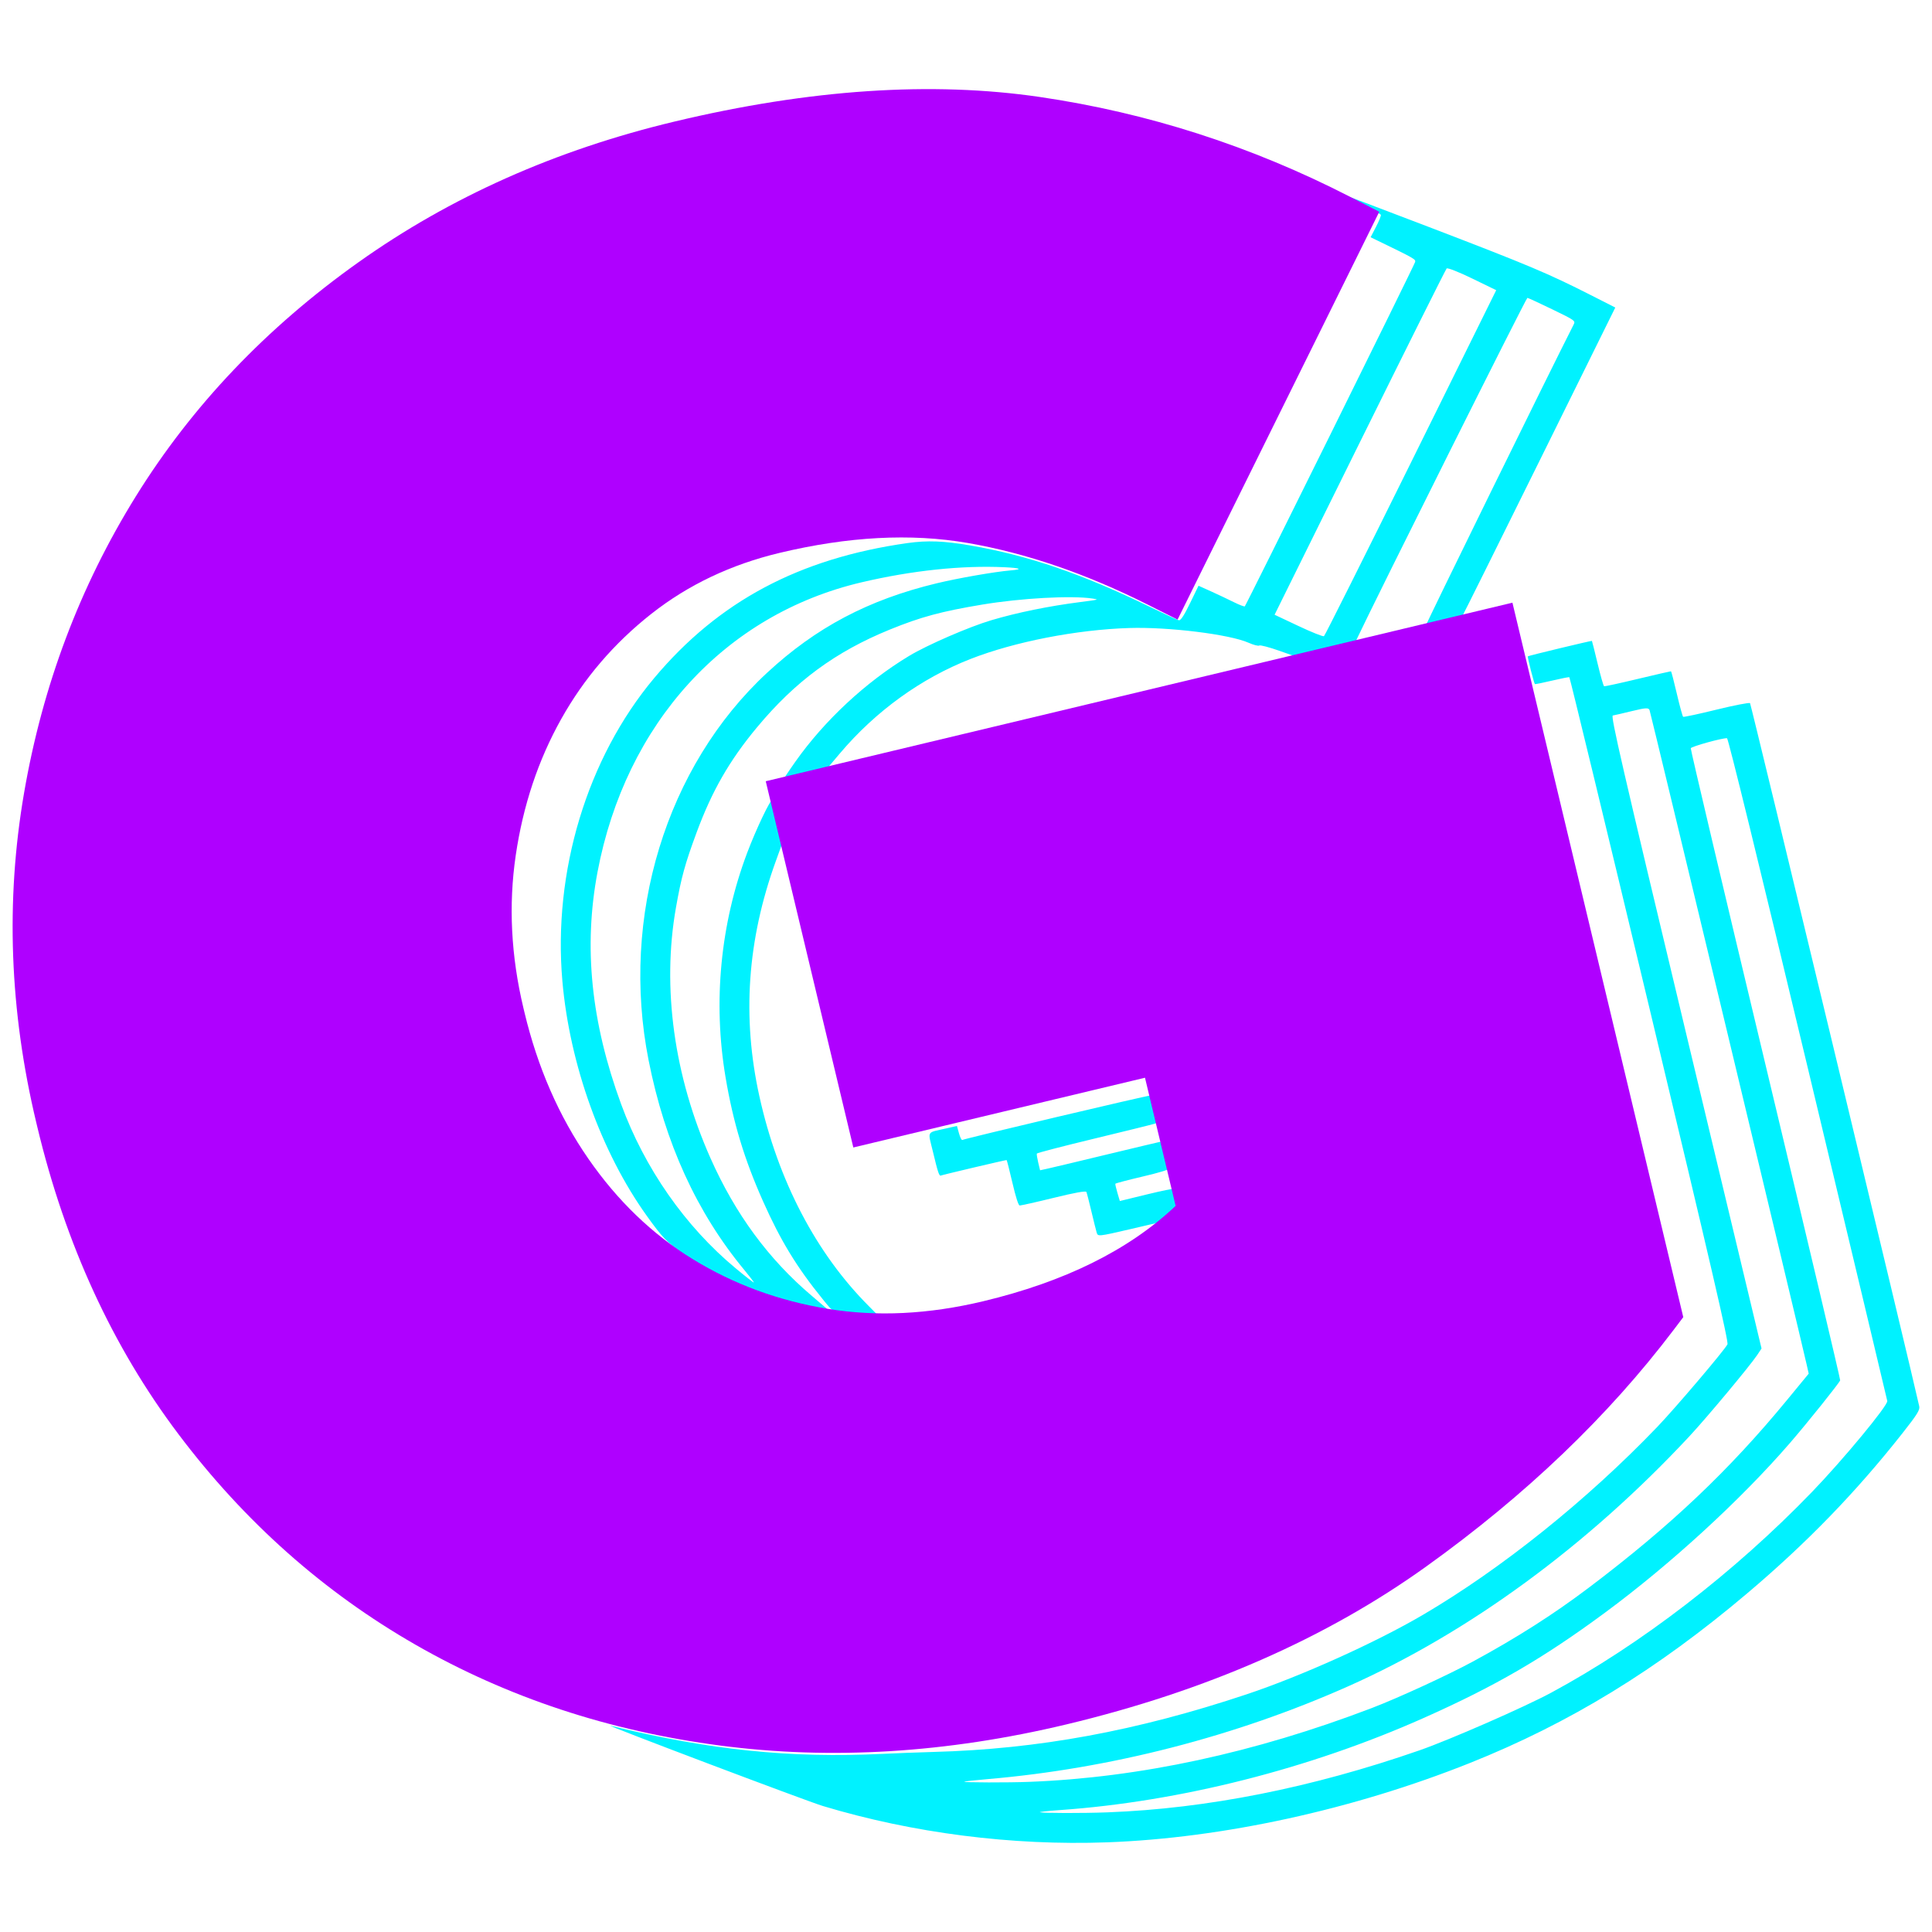
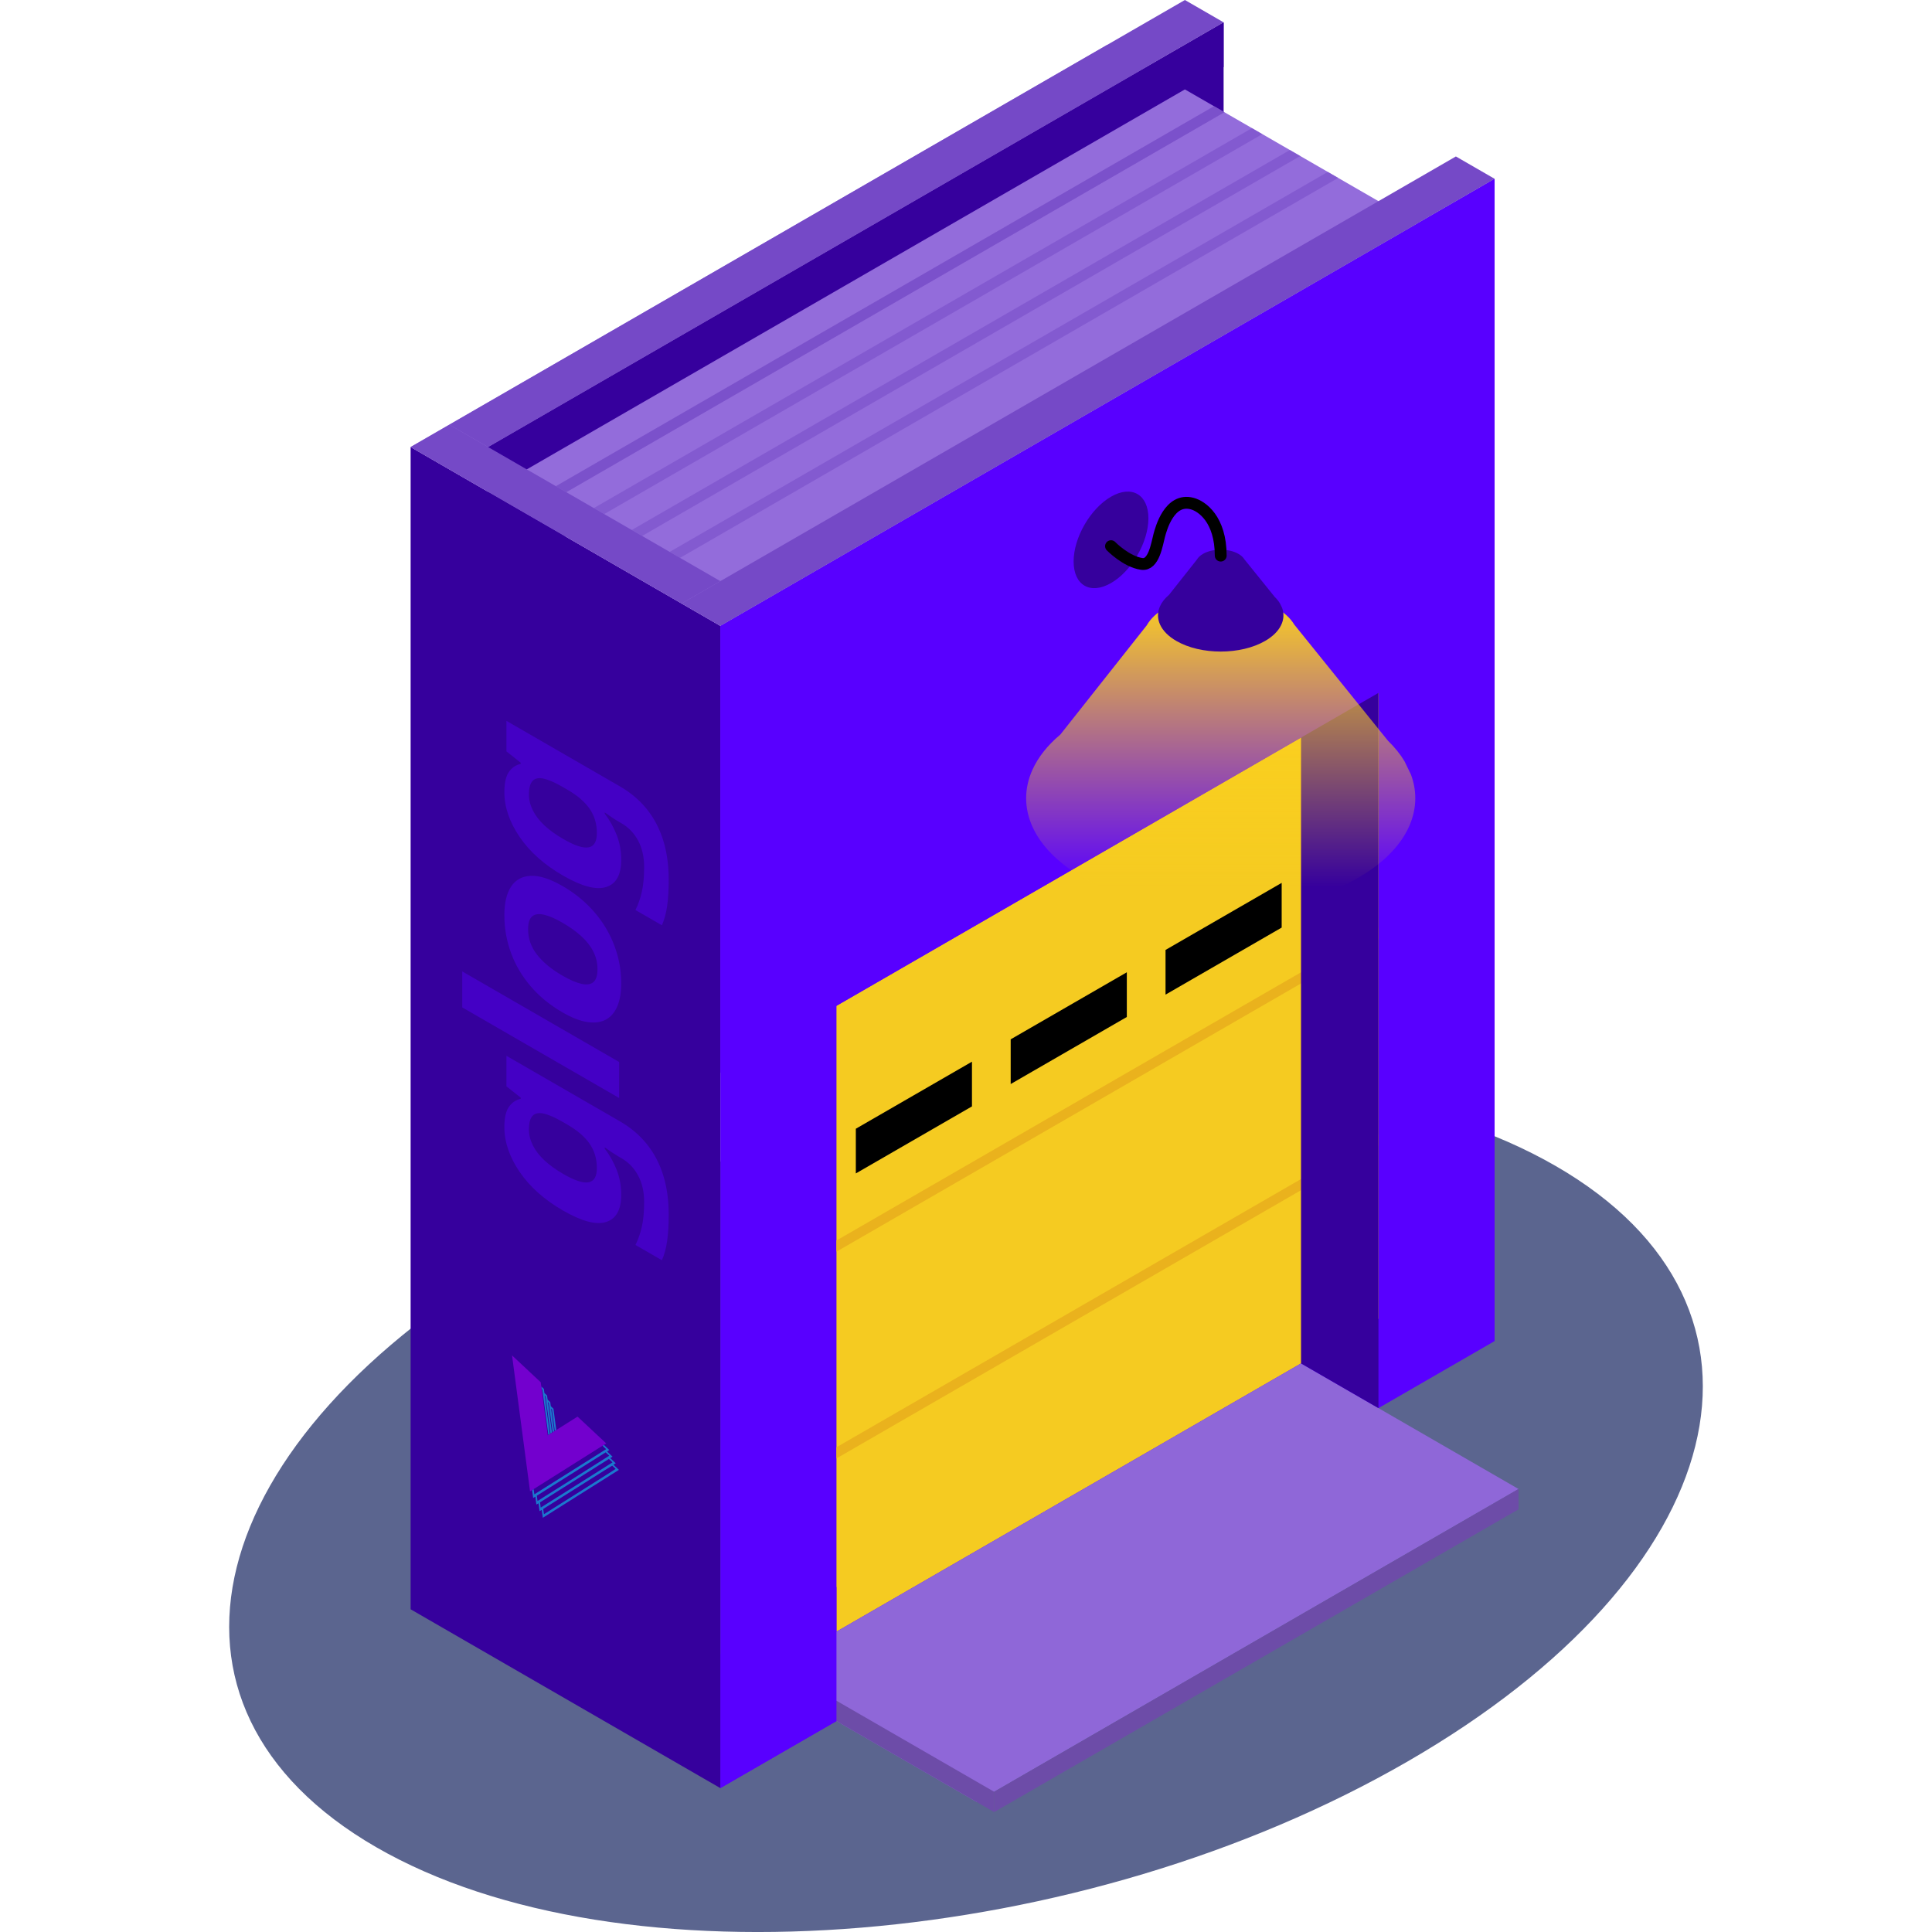
- <svg xmlns="http://www.w3.org/2000/svg" width="100%" height="100%" viewBox="0 0 2048 2048" version="1.1" xml:space="preserve" style="fill-rule:evenodd;clip-rule:evenodd;stroke-linejoin:round;stroke-miterlimit:2;">
-   <rect id="Logo" x="0" y="0" width="2048" height="2048" style="fill:none;" />
-   <g id="Logo1">
-     <g transform="matrix(1.64604,-0.732345,0.732345,1.64604,-1198.12,215.181)">
-       <g transform="matrix(1,0,0,-1,571.516,1461.2)">
-         <path d="M453.078,0.673C379.285,3.54 302.164,19.45 239.078,44.829C187.207,65.692 136.945,96.215 95.078,132.278C87.469,138.833 -4.383,229.715 0.164,226.192C47.488,189.512 88.902,165.715 139.578,146.071C147.004,143.192 159.523,138.173 167.402,134.923C224.375,111.395 281.73,97.563 349.598,90.989C383.289,87.727 431.559,87.965 463.398,91.555C516.633,97.555 578.863,113.923 634.078,136.446C648.34,142.262 688.711,161.645 691.758,164.137C693.051,165.192 701.852,210.813 730.098,362.833C750.266,471.36 766.562,560.36 766.312,560.606C766.066,560.856 761.516,561.88 756.203,562.887C750.887,563.891 746.371,564.895 746.164,565.114C745.816,565.477 748.496,581.212 748.992,581.739C749.223,581.989 786.938,575.032 787.141,574.704C787.207,574.598 786.148,568.532 784.789,561.223C783.426,553.919 782.551,547.704 782.84,547.415C783.133,547.122 792.078,545.266 802.723,543.29C813.371,541.309 822.215,539.587 822.383,539.462C822.551,539.337 821.547,533.278 820.152,525.997C818.758,518.715 817.805,512.454 818.035,512.083C818.266,511.712 827.086,509.852 837.641,507.958C848.195,506.059 857.02,504.02 857.25,503.423C857.551,502.633 783.984,103.911 780.031,84.93C779.586,82.786 776.926,80.997 764.289,74.348C725.328,53.852 686.984,38.438 643.078,25.626C576.102,6.083 516.223,-1.781 453.078,0.673ZM513.629,19.024C573.297,23.532 641.023,39.911 701.895,64.559C726.328,74.454 763.527,92.923 764.125,95.458C764.395,96.587 781.008,185.696 801.047,293.481C823.508,414.313 837.102,489.688 836.492,490.063C834.5,491.294 815.344,494.173 814.605,493.352C814.184,492.887 798.215,408.36 779.117,305.508C760.02,202.657 744.098,118.2 743.738,117.821C742.465,116.493 715.949,102.809 701.594,96.071C661.566,77.29 608.359,59.454 561.578,49.141C517.488,39.419 485.262,35.942 439.137,35.926C365.566,35.903 287.996,49.266 221.5,73.419C214.824,75.841 209.75,77.477 210.223,77.051C211.605,75.801 233.031,66.227 246.578,60.805C301.047,39.005 362.16,25.188 429.078,19.536C447.754,17.962 495.691,17.669 513.629,19.024ZM479.078,54.497C508.488,56.801 533.711,60.591 559.281,66.54C617.812,80.165 662.492,95.962 710.75,120.102L728.422,128.942L729.48,134.223C733.27,153.204 801.578,522.255 801.578,523.766C801.578,525.352 800.07,525.915 791.828,527.411C786.465,528.383 781.379,529.368 780.527,529.598C779.211,529.954 773.605,501.118 744.027,341.88L709.078,153.743L705.203,151.282C698.742,147.184 662.926,129.583 649.078,123.704C568.117,89.321 483.688,71.008 406.113,71.008C333.57,71.008 258.707,83.598 190.078,107.337C182.93,109.809 176.961,111.715 176.812,111.571C176.418,111.18 200.148,100.563 211.859,95.891C272.27,71.782 339.789,57.649 413.578,53.676C430.051,52.786 462.441,53.196 479.078,54.497ZM398.078,368.923C379.32,372.548 379.082,372.626 379.387,375.051C379.559,376.403 380.57,382.145 381.637,387.809C382.707,393.473 383.578,398.676 383.578,399.364C383.578,400.208 377.312,401.747 364.512,404.048C354.023,405.934 344.996,407.751 344.449,408.091C343.816,408.477 344.387,413.563 346.008,422.032C347.414,429.36 348.453,435.469 348.32,435.602C348.055,435.868 310.391,443.008 309.262,443.008C308.184,443.008 308.43,445.528 310.703,457.719C313.113,470.661 311.344,469.423 323.93,466.965L329.777,465.825L329.117,461.419C328.754,458.993 328.82,457.012 329.27,457.012C331.789,457.028 440.227,436.555 440.949,435.926C441.434,435.505 441.203,431.723 440.426,427.341C439.109,419.93 438.898,419.52 436.555,419.747C435.195,419.88 418.906,422.782 400.359,426.196C381.816,429.61 366.402,432.165 366.113,431.876C365.82,431.583 365.195,429.266 364.719,426.731L363.855,422.114L368.469,421.161C371.004,420.637 387.254,417.606 404.578,414.426C421.902,411.247 436.23,408.54 436.414,408.407C436.906,408.063 434.457,393.426 433.711,392.239C433.305,391.594 427.422,392.313 417.285,394.247C408.602,395.903 401.316,397.079 401.102,396.864C400.887,396.649 400.41,394.231 400.047,391.489L399.387,386.505L415.484,383.587C424.336,381.985 431.578,380.376 431.578,380.008C431.578,379.641 431.07,376.805 430.449,373.708L429.316,368.075L424.043,366.54C421.145,365.7 418.391,365.063 417.926,365.13C417.461,365.196 408.527,366.899 398.078,368.923ZM232.578,387.298C217.961,395.442 219.004,394.317 216.141,404.958C209.895,428.141 207.539,446.309 207.516,471.485C207.492,498.798 210.297,521.157 217.047,547.407C228.215,590.856 250.926,631.02 282.277,662.77C292.797,673.426 307.957,686.38 308.387,685.083C308.559,684.575 307.73,678.841 306.547,672.341L304.402,660.52L295.738,651.512C261.539,615.95 240.172,575.727 230.66,529.005C220.523,479.215 223.566,430.88 239.418,389.758C241.059,385.497 242.332,382.008 242.242,382.008C242.152,382.008 237.805,384.391 232.578,387.298ZM214.078,398.376C212.43,399.622 207.48,403.313 203.086,406.579C185.684,419.489 163.074,444.481 151.574,463.516C146.047,472.669 144.656,476.563 141.559,491.583C132.266,536.641 136.285,591.489 152.289,638.008C173.348,699.223 218.965,752.024 274.078,778.977C327.02,804.864 380.664,808.692 442.578,791.005C454.016,787.735 462.758,783.43 476.059,774.516C504.832,755.223 529.172,732.606 557.836,698.508C563.848,691.36 569.34,685.098 570.039,684.598C570.934,683.958 573.938,685.895 580.082,691.067L588.848,698.45L594.184,692.481C597.117,689.196 601.441,684.169 603.797,681.309C606.152,678.454 608.406,676.204 608.805,676.309C609.766,676.571 781.27,818.93 782.699,820.653C783.789,821.969 783.359,822.551 766.898,842.051L764.715,844.637L770.148,848.973C773.133,851.356 775.578,853.727 775.578,854.235C775.578,855.126 766.586,866.68 760.191,874.008C758.512,875.934 776.289,858.383 799.699,835.008C843.16,791.61 851.5,782.715 869.293,760.813L879.434,748.329L801.891,683.919C759.238,648.493 723.777,619.18 723.082,618.774C721.906,618.094 702.059,621.196 701.035,622.219C700.703,622.551 829.098,729.79 852.977,749.13C854.93,750.712 854.734,751.044 845.148,762.403C839.742,768.809 834.953,774.278 834.504,774.555C833.926,774.911 683.176,650.841 660.363,631.235C658.844,629.93 656.77,630.114 642.012,632.872L625.375,635.981L616.887,644.02C612.219,648.438 607.863,651.93 607.211,651.782C606.559,651.633 604.266,653.458 602.113,655.837C593.934,664.891 562.93,683.548 541.578,692.262C512.805,704.008 476.641,712.333 448.809,713.614C417.586,715.055 385.289,708.266 355.953,694.098L343.828,688.243L331.574,690.591C324.836,691.88 319.184,693.071 319.016,693.235C318.852,693.403 323.789,696.563 329.988,700.262C355.59,715.524 386.957,726.286 416.555,729.958C428.91,731.489 455.691,731.243 469.211,729.469C485.078,727.391 503.609,723.298 521.578,717.903C531.98,714.782 532.25,714.747 528.719,716.985C518.039,723.751 490.414,734.258 468.078,740.048C444.48,746.165 432.129,748.094 412.551,748.719C377.91,749.833 349.121,743.508 317.414,727.825C294.777,716.626 278.18,704.485 260.004,685.844C246.219,671.7 241.117,665.481 230.957,650.43C204.188,610.786 189.578,560.255 189.578,507.317C189.578,471.411 196.637,439.239 211.086,409.258C214.598,401.969 217.383,396.028 217.273,396.055C217.168,396.083 215.73,397.126 214.078,398.376ZM181.082,439.032C169.176,481.454 168.73,526.434 179.734,574.93C198.785,658.876 259.453,728.688 336.078,754.844C373.238,767.524 408.055,769.868 448.535,762.415C461.523,760.02 482.387,754.79 491.621,751.606C498.566,749.212 497.453,750.548 488.934,754.825C466.465,766.102 438.465,775.18 408.578,780.876C327.41,796.344 247.977,761.536 197.281,688.286C171.754,651.399 157.887,609.137 154.453,557.766C151.773,517.68 159.66,476.856 176.77,442.223C180.105,435.465 182.98,430.075 183.148,430.247C183.32,430.419 182.391,434.372 181.082,439.032ZM732.473,713.825L819.57,786.141L809.469,798.141C803.73,804.958 798.824,809.93 798.109,809.657C797.418,809.395 757.691,776.665 709.828,736.923L622.805,664.669L632.941,652.911C638.516,646.438 643.594,641.227 644.227,641.329C644.855,641.426 684.566,674.051 732.473,713.825Z" style="fill:rgb(0,242,255);fill-rule:nonzero;" />
+ <svg xmlns="http://www.w3.org/2000/svg" width="100%" height="100%" viewBox="0 0 2048 2048" version="1.1" xml:space="preserve" style="fill-rule:evenodd;clip-rule:evenodd;stroke-linecap:round;stroke-linejoin:round;stroke-miterlimit:1.5;">
+   <rect id="Artboard1" x="0" y="0" width="2048" height="2048" style="fill:none;" />
+   <g id="Artboard11">
+     <g transform="matrix(1.480826,0,0,1.480826,-303.4049,-236.9322)">
+       <g transform="matrix(1.224288,-0.706843,0.916414,0.529092,-1333.218,1026.451)">
+         <circle cx="760.574" cy="1416.882" r="344.882" style="fill:rgb(91,101,143);" />
      </g>
-       <g transform="matrix(1.11332,0.207078,-0.207078,1.11332,139.942,-237.025)">
-         <path d="M843.016,1262.65C779.016,1262.65 719.904,1252.25 665.659,1231.57C611.1,1210.76 563.823,1181.49 523.786,1143.81C483.668,1106.05 452.182,1061.03 429.37,1008.72C406.607,956.518 395.153,899.035 395.153,836.239L395.153,833.98C395.153,774.294 406.379,718.346 428.761,666.121C451.133,613.92 481.958,568.403 521.207,529.547C560.476,490.67 607.38,460.199 661.964,438.208C716.316,416.311 775.155,405.312 838.5,405.312C911.05,405.312 973.628,415.999 1026.29,437.062C1078.89,458.105 1127.02,487.326 1170.67,524.736L1183.88,536.063L1032.67,717.79L1019.08,706.347C991.899,683.46 964.214,665.891 935.963,653.733C908.246,641.804 876.118,635.976 839.629,635.976C813.687,635.976 789.613,641.047 767.426,651.287C745.101,661.591 725.692,675.666 709.206,693.526C692.566,711.552 679.425,732.717 669.719,756.983C659.998,781.287 655.174,807.334 655.174,835.109L655.174,837.368C655.174,866.682 660.01,893.912 669.781,919.039C679.392,943.752 692.906,964.889 710.41,982.394C728.002,999.986 748.713,1013.76 772.513,1023.77C796.422,1033.82 822.944,1038.76 852.05,1038.76C895.266,1038.76 931.583,1030.64 960.852,1013.82L960.852,945.36L805.031,945.36L805.031,749.7L1203.94,749.7L1203.94,1131.39L1197.49,1136.69C1154.04,1172.38 1102.86,1202.29 1043.9,1226.34C984.719,1250.48 917.77,1262.65 843.016,1262.65Z" style="fill:rgb(175,0,255);" />
+       <g transform="matrix(2.5,-1.443376,0,4.333333,-942.2356,-1760)">
+         <rect x="665.108" y="768" width="221.703" height="192" style="fill:rgb(88,0,255);" />
+       </g>
+       <g transform="matrix(1.75,-1.010363,0,2.333333,-360.2666,-240)">
+         <rect x="665.108" y="768" width="221.703" height="192" style="fill:rgb(245,203,33);" />
+       </g>
+       <g transform="matrix(1.75,-1.010363,0,0.041667,-360.2666,1836)">
+         <rect x="665.108" y="768" width="221.703" height="192" style="fill:rgb(234,178,29);" />
+       </g>
+       <g transform="matrix(1.75,-1.010363,0,0.041667,-360.2666,1688)">
+         <rect x="665.108" y="768" width="221.703" height="192" style="fill:rgb(234,178,29);" />
+       </g>
+       <g transform="matrix(0.375,-0.216506,0,0.166667,568.1127,984)">
+         <rect x="665.108" y="768" width="221.703" height="192" />
+       </g>
+       <g transform="matrix(0.375,-0.216506,0,0.166667,678.9639,920)">
+         <rect x="665.108" y="768" width="221.703" height="192" />
+       </g>
+       <g transform="matrix(0.375,-0.216506,0,0.166667,789.8152,856)">
+         <rect x="665.108" y="768" width="221.703" height="192" />
+       </g>
+       <g transform="matrix(1.75,-1.010363,0.810951,0.468203,-1038.502,1672.42)">
+         <rect x="665.108" y="768" width="221.703" height="192" style="fill:rgb(143,103,216);" />
+       </g>
+       <g transform="matrix(0.702304,0.405475,-0,0.075685,293.7231,1024.923)">
+         <rect x="665.108" y="768" width="221.703" height="192" style="fill:rgb(109,76,168);" />
+       </g>
+       <g transform="matrix(1.693236,-0.97759,0,0.075685,-209.651,2034.706)">
+         <rect x="665.108" y="768" width="221.703" height="192" style="fill:rgb(109,76,168);" />
+       </g>
+       <g transform="matrix(0.375,-0.216506,0,0.5,471.1178,1104)">
+         <rect x="665.108" y="768" width="221.703" height="192" style="fill:rgb(88,0,255);" />
+       </g>
+       <g transform="matrix(1,0.57735,-0,4.333333,-166.2769,-3232)">
+         <rect x="665.108" y="768" width="221.703" height="192" style="fill:rgb(54,0,157);" />
+       </g>
+       <g transform="matrix(0.25,0.144338,-0,2.666667,969.9485,-1520)">
+         <rect x="665.108" y="768" width="221.703" height="192" style="fill:rgb(54,0,157);" />
+       </g>
+       <g transform="matrix(2.5,-1.443376,0,1.666667,-942.2356,288)">
+         <rect x="665.108" y="768" width="221.703" height="192" style="fill:rgb(88,0,255);" />
+       </g>
+       <g transform="matrix(2.375,-1.371207,0,0.5,-1025.374,1008)">
+         <rect x="665.108" y="768" width="221.703" height="192" style="fill:rgb(54,0,157);" />
+       </g>
+       <g transform="matrix(2.25,-1.299038,1.154701,0.666667,-1884.471,832)">
+         <rect x="665.108" y="768" width="221.703" height="192" style="fill:rgb(147,108,219);" />
+       </g>
+       <g transform="matrix(2.125,-1.226869,0.038621,0.022298,-840.1841,1306.919)">
+         <rect x="665.108" y="768" width="221.703" height="192" style="fill:rgb(117,73,199);fill-opacity:0.5;" />
+       </g>
+       <g transform="matrix(2.125,-1.226869,0.038621,0.022298,-840.1841,1306.919)">
+         <rect x="665.108" y="768" width="221.703" height="192" style="fill:rgb(117,73,199);fill-opacity:0.5;" />
+       </g>
+       <g transform="matrix(2.125,-1.226869,0.038621,0.022298,-813.0353,1322.594)">
+         <rect x="665.108" y="768" width="221.703" height="192" style="fill:rgb(117,73,199);fill-opacity:0.5;" />
+       </g>
+       <g transform="matrix(2.125,-1.226869,0.038621,0.022298,-785.8866,1338.268)">
+         <rect x="665.108" y="768" width="221.703" height="192" style="fill:rgb(117,73,199);fill-opacity:0.5;" />
+       </g>
+       <g transform="matrix(2.125,-1.226869,0.038621,0.022298,-758.7378,1353.943)">
+         <rect x="665.108" y="768" width="221.703" height="192" style="fill:rgb(117,73,199);fill-opacity:0.5;" />
+       </g>
+       <g transform="matrix(2.375,-1.371207,0,0.166667,-1025.374,1264)">
+         <rect x="665.108" y="768" width="221.703" height="192" style="fill:rgb(54,0,157);" />
+       </g>
+       <g transform="matrix(2.5,-1.443376,0.144338,0.083333,-1080.8,1488)">
+         <rect x="665.108" y="768" width="221.703" height="192" style="fill:rgb(117,73,199);" />
+       </g>
+       <g transform="matrix(2.375,-1.371207,0.144338,0.083333,-1163.938,1312)">
+         <rect x="665.108" y="768" width="221.703" height="192" style="fill:rgb(117,73,199);" />
+       </g>
+       <g transform="matrix(0.125,-0.072169,1.010363,0.583333,-360.2666,80)">
+         <rect x="665.108" y="768" width="221.703" height="192" style="fill:rgb(117,73,199);" />
+       </g>
+       <g transform="matrix(0,-0.860262,0.745009,0.430131,375.4341,1008.624)">
+         <path d="M176.448,255.704C183.986,255.704 190.268,257.126 195.293,259.969C200.319,262.813 204.485,266.615 207.791,271.376L208.783,271.376L211.361,257.688L236.753,257.688L236.753,366.793C236.753,376.977 234.77,385.54 230.802,392.483C226.835,399.426 220.85,404.683 212.849,408.254C204.848,411.824 194.698,413.61 182.399,413.61C174.067,413.61 166.595,413.114 159.983,412.122C153.37,411.13 147.154,409.444 141.336,407.063L141.336,381.672C147.287,384.317 153.403,386.366 159.685,387.821C165.967,389.276 173.208,390.003 181.407,390.003C189.739,390.003 196.054,388.086 200.352,384.25C204.65,380.415 206.799,375.125 206.799,368.38L206.799,365.405C206.799,363.818 206.898,361.702 207.096,359.057C207.295,356.412 207.526,354.098 207.791,352.114L206.799,352.114C203.757,356.875 199.757,360.71 194.797,363.62C189.838,366.529 183.655,367.984 176.249,367.984C163.818,367.984 153.866,363.157 146.394,353.502C138.922,343.848 135.186,330.028 135.186,312.042C135.186,294.056 138.955,280.17 146.493,270.384C154.031,260.597 164.016,255.704 176.448,255.704ZM186.168,279.311C181.804,279.311 178.068,280.567 174.96,283.08C171.852,285.592 169.538,289.295 168.017,294.189C166.496,299.082 165.735,305.165 165.735,312.439C165.735,323.284 167.488,331.351 170.992,336.641C174.497,341.931 179.754,344.576 186.763,344.576C190.731,344.576 194.103,343.981 196.88,342.79C199.657,341.6 201.906,339.848 203.625,337.533C205.344,335.219 206.634,332.276 207.493,328.706C208.353,325.135 208.783,320.903 208.783,316.01L208.783,311.646C208.783,304.372 208.055,298.355 206.6,293.594C205.146,288.833 202.765,285.262 199.459,282.881C196.153,280.501 191.722,279.311 186.168,279.311Z" style="fill:rgb(68,0,197);fill-rule:nonzero;" />
+         <rect x="255.797" y="215.236" width="29.954" height="150.764" style="fill:rgb(68,0,197);fill-rule:nonzero;" />
+         <path d="M404.974,311.646C404.974,320.639 403.751,328.64 401.304,335.649C398.858,342.658 395.353,348.543 390.791,353.304C386.228,358.065 380.707,361.702 374.226,364.215C367.746,366.727 360.406,367.984 352.207,367.984C344.536,367.984 337.527,366.727 331.179,364.215C324.831,361.702 319.343,358.065 314.714,353.304C310.086,348.543 306.449,342.658 303.804,335.649C301.159,328.64 299.836,320.639 299.836,311.646C299.836,299.611 301.952,289.428 306.184,281.096C310.416,272.764 316.5,266.449 324.435,262.151C332.369,257.853 341.825,255.704 352.802,255.704C362.985,255.704 371.978,257.853 379.781,262.151C387.584,266.449 393.733,272.764 398.23,281.096C402.726,289.428 404.974,299.611 404.974,311.646ZM330.386,311.646C330.386,318.655 331.146,324.672 332.667,329.698C334.188,334.723 336.568,338.558 339.809,341.203C343.049,343.848 347.314,345.171 352.604,345.171C357.761,345.171 361.96,343.848 365.2,341.203C368.44,338.558 370.788,334.723 372.243,329.698C373.697,324.672 374.425,318.655 374.425,311.646C374.425,304.504 373.664,298.487 372.143,293.594C370.623,288.7 368.275,284.964 365.101,282.385C361.927,279.807 357.695,278.517 352.405,278.517C344.735,278.517 339.147,281.361 335.643,287.047C332.138,292.734 330.386,300.933 330.386,311.646Z" style="fill:rgb(68,0,197);fill-rule:nonzero;" />
+         <path d="M455.163,255.704C462.701,255.704 468.983,257.126 474.008,259.969C479.034,262.813 483.2,266.615 486.506,271.376L487.498,271.376L490.077,257.688L515.469,257.688L515.469,366.793C515.469,376.977 513.485,385.54 509.517,392.483C505.55,399.426 499.566,404.683 491.564,408.254C483.563,411.824 473.413,413.61 461.114,413.61C452.782,413.61 445.31,413.114 438.698,412.122C432.085,411.13 425.87,409.444 420.051,407.063L420.051,381.672C426.002,384.317 432.118,386.366 438.4,387.821C444.682,389.276 451.923,390.003 460.122,390.003C468.454,390.003 474.769,388.086 479.067,384.25C483.365,380.415 485.514,375.125 485.514,368.38L485.514,365.405C485.514,363.818 485.613,361.702 485.812,359.057C486.01,356.412 486.241,354.098 486.506,352.114L485.514,352.114C482.472,356.875 478.472,360.71 473.512,363.62C468.553,366.529 462.37,367.984 454.965,367.984C442.533,367.984 432.581,363.157 425.109,353.502C417.637,343.848 413.901,330.028 413.901,312.042C413.901,294.056 417.67,280.17 425.208,270.384C432.747,260.597 442.731,255.704 455.163,255.704ZM464.883,279.311C460.519,279.311 456.783,280.567 453.675,283.08C450.567,285.592 448.253,289.295 446.732,294.189C445.211,299.082 444.451,305.165 444.451,312.439C444.451,323.284 446.203,331.351 449.708,336.641C453.212,341.931 458.469,344.576 465.478,344.576C469.446,344.576 472.818,343.981 475.595,342.79C478.373,341.6 480.621,339.848 482.34,337.533C484.059,335.219 485.349,332.276 486.208,328.706C487.068,325.135 487.498,320.903 487.498,316.01L487.498,311.646C487.498,304.372 486.77,298.355 485.316,293.594C483.861,288.833 481.48,285.262 478.174,282.881C474.868,280.501 470.438,279.311 464.883,279.311Z" style="fill:rgb(68,0,197);fill-rule:nonzero;" />
+       </g>
+       <g id="Trans" transform="matrix(0.055055,0.031786,-0,0.063572,544.7311,1100.588)">
+         <g opacity="0.5">
+           <g transform="matrix(0.804969,0,0,-0.804969,746.048,1852.554)">
+             <path d="M163.824,50.308C159.207,78.09 155.164,100.808 154.84,100.8C154.512,100.793 146.82,92.98 137.746,83.437C125.086,70.125 121.082,66.461 120.543,67.699C120.16,68.59 116.203,91.343 111.754,118.269C107.305,145.195 103.527,167.363 103.359,167.535C103.188,167.703 95.496,159.945 86.266,150.293C77.035,140.64 69.289,132.937 69.055,133.172C68.754,133.468 51.965,231.894 51.762,234.543C51.754,234.664 43.98,226.656 34.496,216.746C22.133,203.832 17.141,199.218 16.883,200.468C16.684,201.429 12.805,224.496 8.262,251.726L0,301.238L11.621,313.527C18.016,320.285 23.48,325.812 23.766,325.816C24.055,325.816 26.766,310.851 29.793,292.566C32.82,274.277 35.562,259.316 35.887,259.316C36.316,259.316 1176.66,1450.972 1193.379,1468.886L1195.777,1471.461L1166.762,1480.386C1150.805,1485.297 1137.746,1489.652 1137.746,1490.066C1137.746,1490.48 1142.395,1495.625 1148.078,1501.496L1158.406,1512.172L1201.828,1498.828C1225.707,1491.492 1245.586,1485.195 1246.004,1484.843C1246.422,1484.488 1238.656,1475.679 1228.754,1465.269C1218.848,1454.859 1210.75,1446.109 1210.754,1445.828C1210.762,1445.547 1230.449,1439.281 1254.504,1431.906C1278.562,1424.535 1298.414,1418.363 1298.625,1418.195C1298.836,1418.023 1290.656,1409.211 1280.453,1398.605C1270.25,1388 1262,1379.226 1262.117,1379.105C1262.238,1378.988 1282.082,1372.793 1306.219,1365.34C1330.355,1357.886 1350.219,1351.675 1350.355,1351.539C1350.488,1351.402 1342.234,1342.57 1332.004,1331.914L1313.406,1312.539L1346.824,1302.187C1365.207,1296.496 1385.082,1290.39 1390.996,1288.617C1396.906,1286.843 1401.746,1285.105 1401.746,1284.75C1401.746,1283.992 174.035,0.433 172.953,0.058C172.547,-0.078 168.441,22.531 163.824,50.308ZM771.141,665.269C1150.941,1062.32 1350.332,1271.461 1349.504,1271.914C1348.812,1272.297 1336.32,1276.265 1321.746,1280.738C1307.168,1285.207 1294.488,1289.101 1293.562,1289.386C1292.324,1289.769 1145.719,1137.093 741.168,714.109C438.281,397.422 187.973,135.75 184.934,132.617L179.406,126.914L184.66,95.117C190.016,62.687 190.781,58.496 191.25,59.019C191.398,59.179 452.348,331.996 771.141,665.269ZM720.102,732.597C1038.082,1064.992 1298.367,1337.289 1298.516,1337.699C1298.664,1338.109 1285.613,1342.531 1269.516,1347.527L1240.246,1356.605L1237.129,1353.461C1232.598,1348.886 132.672,198.644 129.961,195.64L127.676,193.113L133.211,160.019C136.254,141.816 138.746,126.621 138.746,126.246C138.746,125.875 139.469,126.172 140.352,126.906C141.238,127.64 402.125,400.203 720.102,732.597ZM673.715,804.664C988.992,1134.304 1246.566,1404.375 1246.098,1404.824C1245.629,1405.269 1232.473,1409.55 1216.863,1414.336L1188.484,1423.035L1181.746,1416.175C1178.039,1412.402 931.891,1155.066 634.742,844.316C337.598,533.566 90.277,275.039 85.148,269.816L75.816,260.316L81.516,226.058L87.215,191.804L93.848,198.558C97.496,202.273 358.438,475.023 673.715,804.664ZM261.754,1203.398C261.738,1205.363 165.816,1784.25 165.02,1787.179C164.367,1789.59 163.324,1790.328 158.41,1791.847C155.199,1792.84 152.363,1793.863 152.105,1794.121C151.625,1794.601 146.691,1824.136 147.047,1824.402C147.156,1824.48 156.75,1821.609 168.367,1818.015L189.492,1811.48L193.883,1784.898L198.277,1758.316L208.262,1755.132C213.75,1753.382 223.426,1750.355 229.758,1748.402L241.273,1744.851L245.758,1718.168L250.246,1691.488L271.246,1685.027C282.793,1681.476 292.43,1678.402 292.652,1678.199C292.879,1677.996 295.035,1666.031 297.449,1651.613C299.859,1637.191 301.98,1625.246 302.16,1625.066C302.34,1624.882 311.805,1621.871 323.191,1618.367C334.578,1614.863 344.121,1611.773 344.395,1611.496C344.977,1610.918 389.707,1341.3 389.719,1338.316C389.727,1336.054 365.875,1310.488 365.793,1312.672C365.734,1314.265 320.98,1585.367 320.289,1588.316C319.949,1589.769 318.145,1590.804 313.664,1592.113C310.277,1593.101 307.395,1593.777 307.254,1593.613C307.117,1593.449 317.934,1527.422 331.297,1446.882L355.594,1300.453L343.918,1288.234C337.5,1281.515 331.969,1276.308 331.629,1276.668C331.293,1277.023 316.902,1362.695 299.656,1467.047L268.293,1656.777L262.27,1658.59C257.875,1659.914 256.164,1660.082 255.941,1659.222C255.777,1658.57 270.297,1569.519 288.207,1461.328L320.773,1264.617L314.836,1257.964C311.57,1254.308 306.191,1248.656 302.883,1245.406C297.129,1239.757 296.84,1239.601 296.309,1241.906C296,1243.23 277.969,1351.847 256.238,1483.273C234.504,1614.703 216.391,1722.535 215.984,1722.902C214.812,1723.957 204.668,1727.07 204.137,1726.539C203.871,1726.273 222.125,1614.515 244.699,1478.187C267.277,1341.859 285.723,1229.64 285.695,1228.816C285.637,1227.093 261.766,1201.754 261.754,1203.398Z" style="fill:rgb(0,242,255);fill-rule:nonzero;" />
+           </g>
+           <g transform="matrix(-0.955462,-0.295113,0.295113,-0.955462,1405.705,2264.665)">
+             <path d="M200.157,1677.512L840.914,395.999L1481.671,1677.512L1091.393,1677.512L840.914,1176.554L590.435,1677.512L200.157,1677.512Z" style="fill:rgb(175,0,255);" />
+           </g>
+         </g>
+       </g>
+       <g transform="matrix(1,0,0,1,-7.769598,-62.9774)">
+         <g transform="matrix(2.686751,-1.551197,3.102393,1.791168,-2293.569,-1236.101)">
+           <path d="M5.331,1128.788C-1.204,1137.526 -12.561,1143.313 -25.466,1143.313C-45.702,1143.313 -62.131,1129.085 -62.131,1111.56C-62.131,1099.892 -54.848,1089.685 -44.008,1084.166C-40.399,1082.329 -36.396,1081.012 -32.136,1080.332L4.569,1068.478C6.56,1067.601 8.813,1067.107 11.199,1067.107C19.293,1067.107 25.864,1072.798 25.864,1079.807C25.864,1081.791 25.338,1083.668 24.4,1085.342L10.08,1119.367C9.469,1121.457 8.619,1123.465 7.555,1125.367L5.331,1128.788Z" style="fill:url(#_Linear1);" />
+         </g>
+         <g transform="matrix(0.866025,-0.5,1,0.57735,-3,8.983888)">
+           <path d="M5.331,1128.788C-1.204,1137.526 -12.561,1143.313 -25.466,1143.313C-45.702,1143.313 -62.131,1129.085 -62.131,1111.56C-62.131,1099.892 -54.848,1089.685 -44.008,1084.166C-40.399,1082.329 -36.396,1081.012 -32.136,1080.332L4.569,1068.478C6.56,1067.601 8.813,1067.107 11.199,1067.107C19.293,1067.107 25.864,1072.798 25.864,1079.807C25.864,1081.791 25.338,1083.668 24.4,1085.342L10.08,1119.367C9.469,1121.457 8.619,1123.465 7.555,1125.367L5.331,1128.788Z" style="fill:rgb(54,0,157);" />
+         </g>
+         <g transform="matrix(0.866025,-0.5,0,1.154701,29.20592,15.04744)">
+           <ellipse cx="1130.184" cy="1004.148" rx="30.909" ry="26.768" style="fill:rgb(54,0,157);" />
+         </g>
+         <path d="M1007.974,613.954C1007.974,613.954 1018.798,625.052 1029.972,626.655C1038.673,627.903 1040.816,612.517 1042.492,606.284C1043.79,601.453 1049.738,579.221 1065.953,583.428C1073.103,585.283 1086.452,594.706 1086.506,620.701" style="fill:none;stroke:black;stroke-width:8.48px;" />
      </g>
    </g>
  </g>
+   <defs>
+     <linearGradient id="_Linear1" x1="0" y1="0" x2="1" y2="0" gradientUnits="userSpaceOnUse" gradientTransform="matrix(67.53545,-58.48742,67.53545,58.48742,-45.96901,1129.316)">
+       <stop offset="0" style="stop-color:rgb(255,211,29);stop-opacity:0" />
+       <stop offset="1" style="stop-color:rgb(255,211,29);stop-opacity:1" />
+     </linearGradient>
+   </defs>
</svg>
